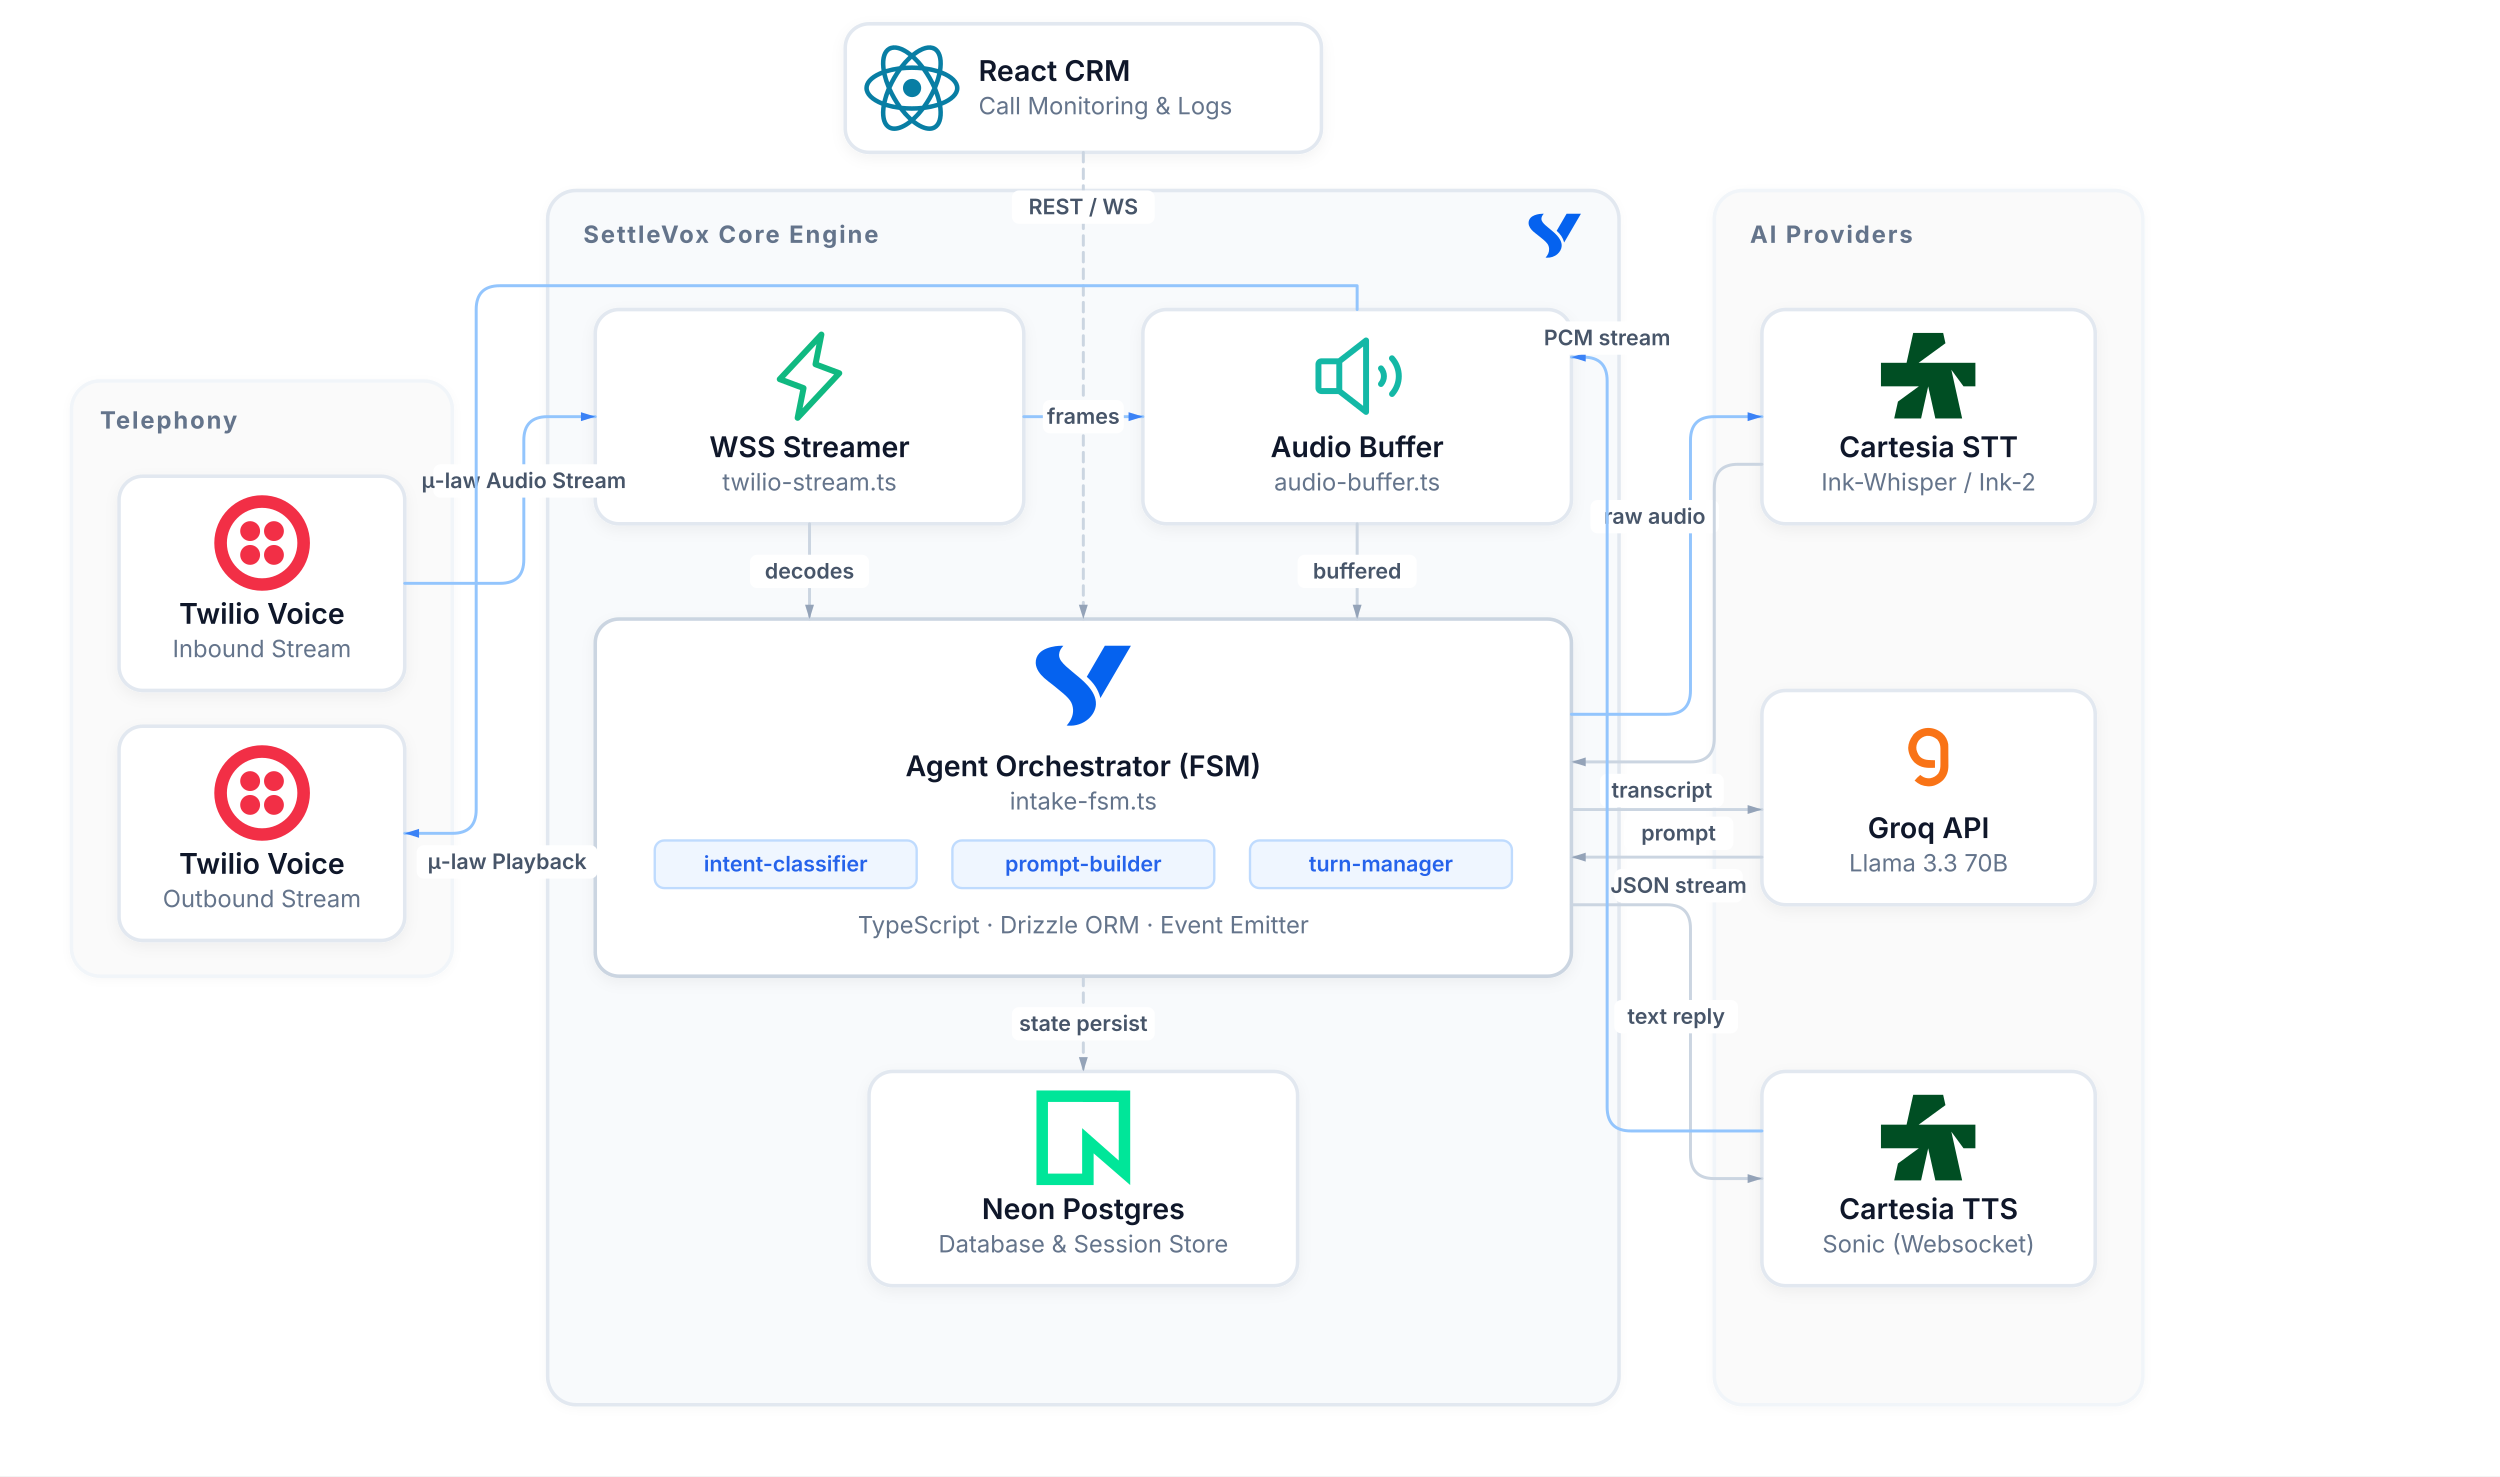
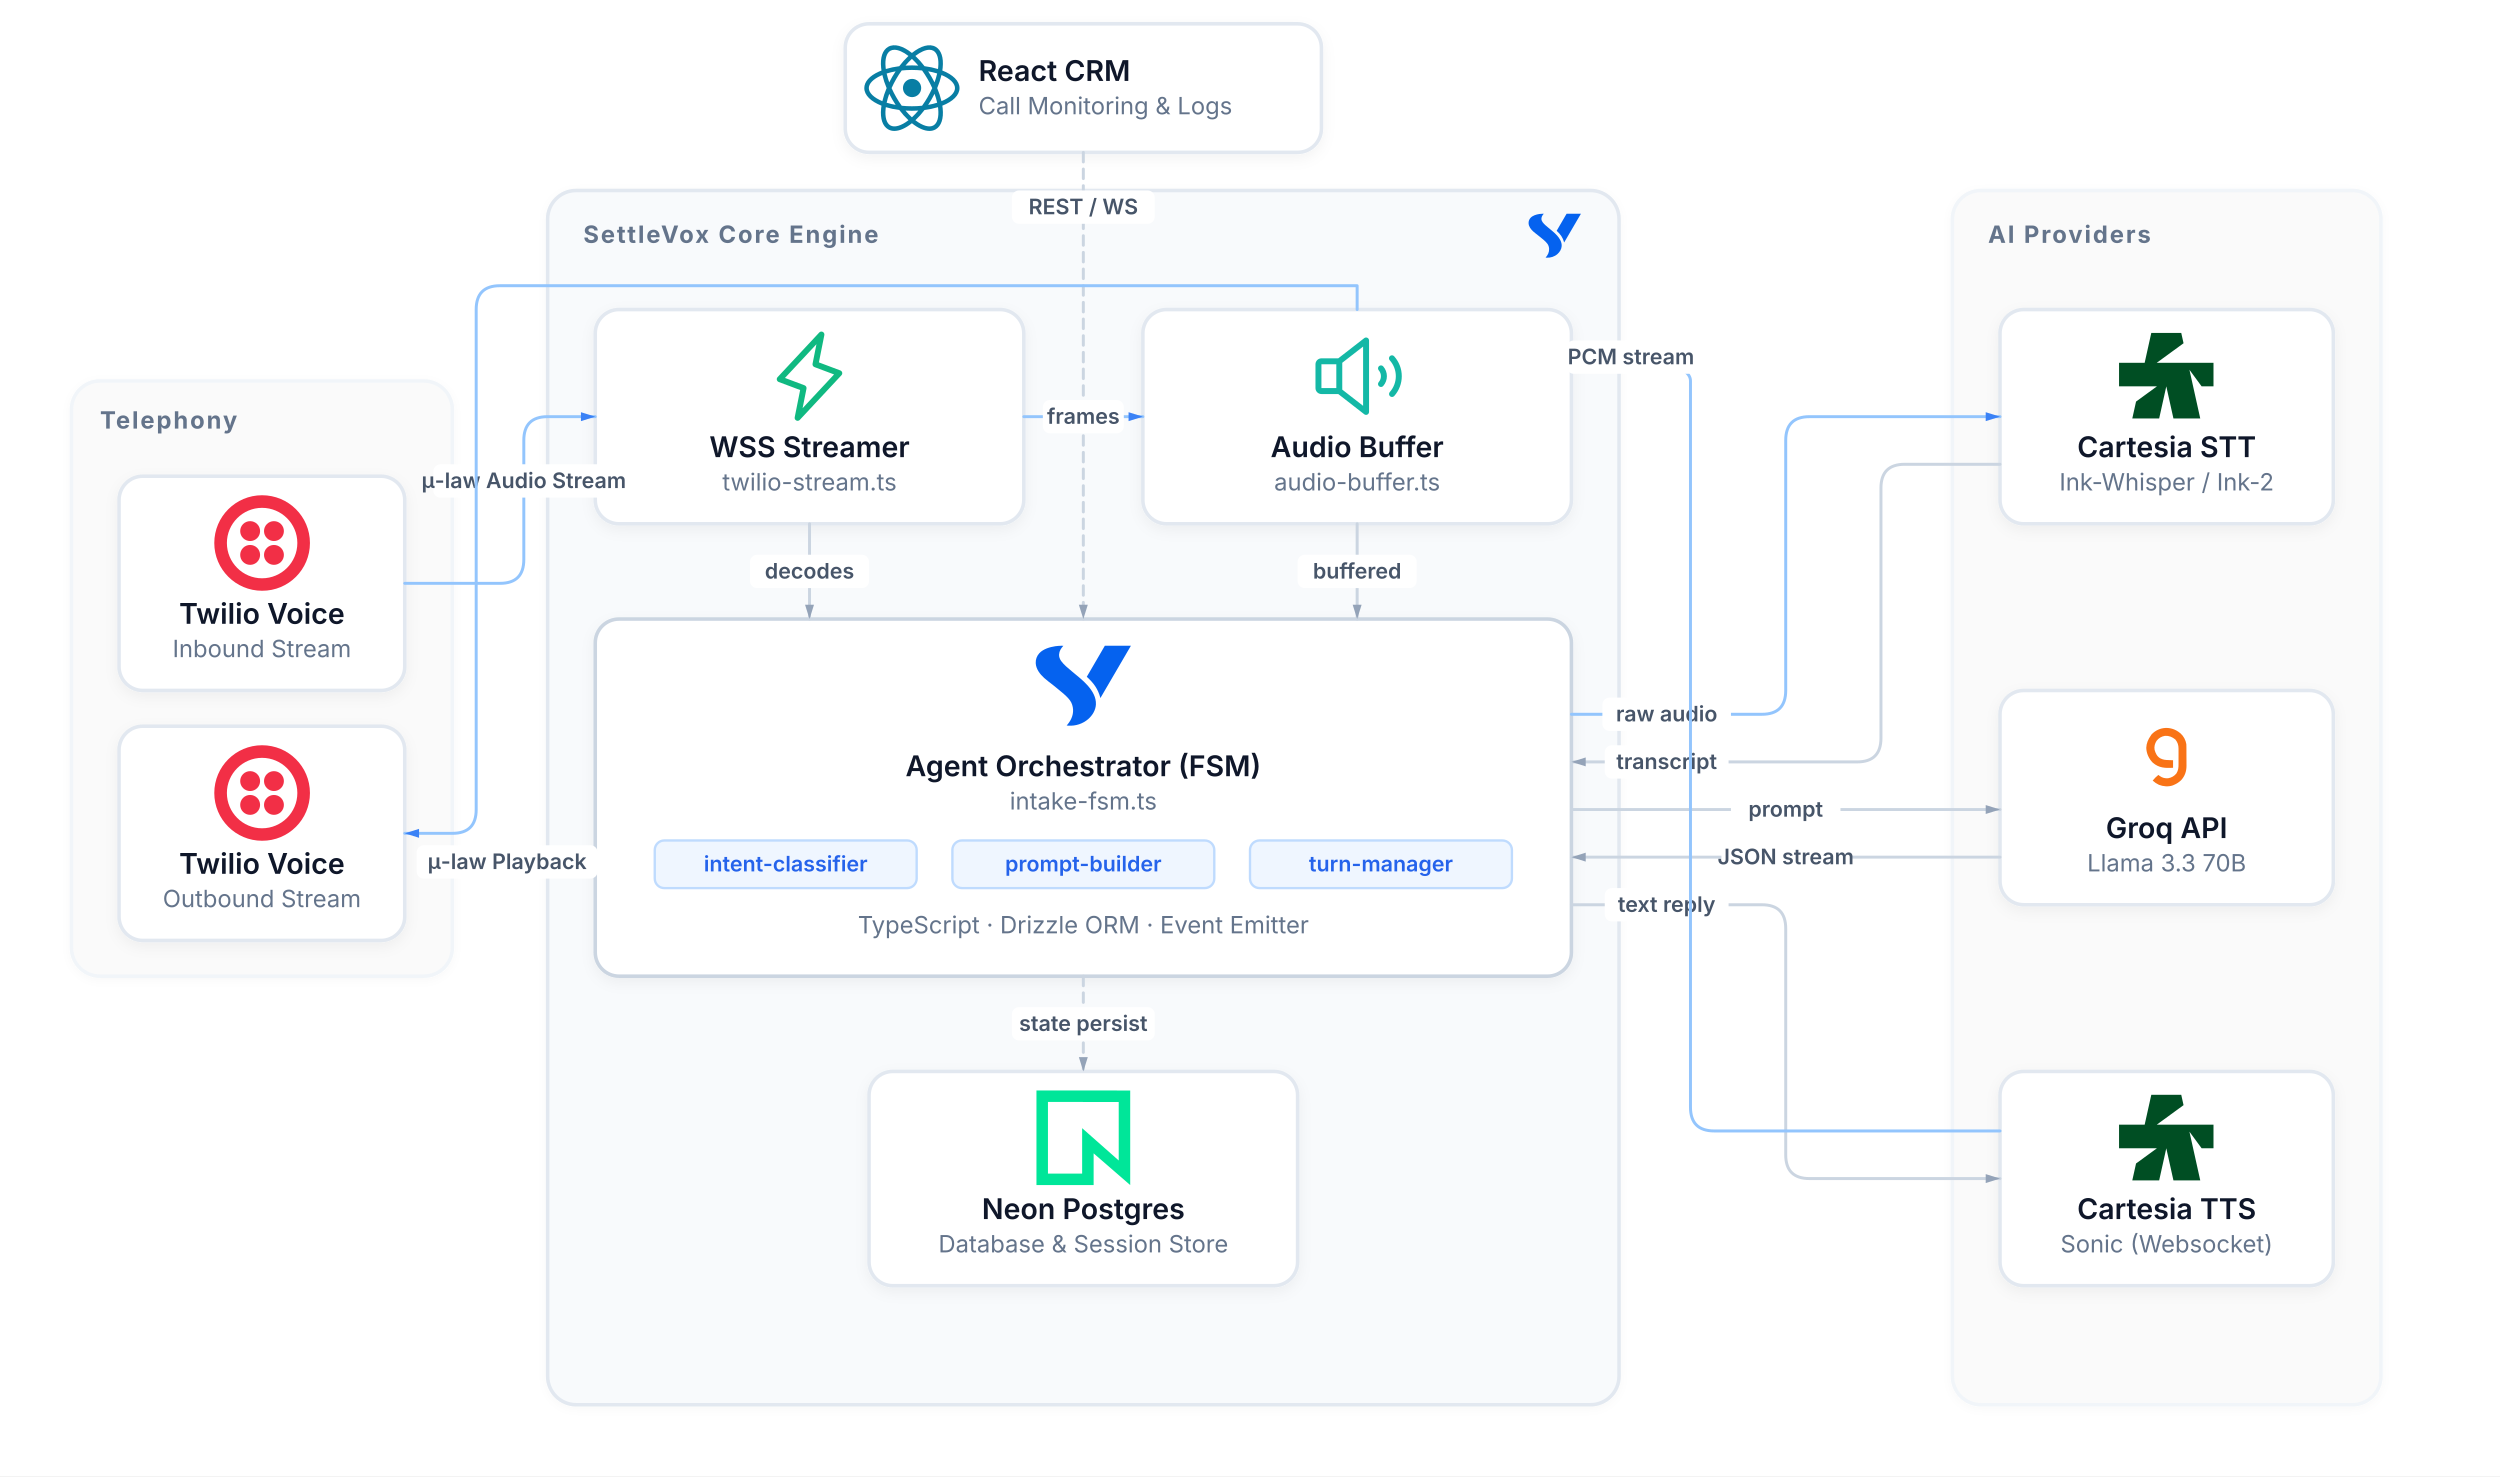
<svg xmlns="http://www.w3.org/2000/svg" width="1050" height="620" viewBox="0 0 1050 620" fill="none">
  <defs>
    <marker id="arr-grey" viewBox="0 0 10 10" refX="8" refY="5" markerWidth="6" markerHeight="6" orient="auto-start-reverse">
      <path d="M 0 2.5 L 8 5 L 0 7.5 z" fill="#94a3b8" />
    </marker>
    <marker id="arr-blue" viewBox="0 0 10 10" refX="8" refY="5" markerWidth="6" markerHeight="6" orient="auto-start-reverse">
      <path d="M 0 2.5 L 8 5 L 0 7.5 z" fill="#3b82f6" />
    </marker>
    <filter id="shadow-card" x="-20%" y="-15%" width="140%" height="135%">
      <feDropShadow dx="0" dy="2" stdDeviation="3" flood-color="#0f172a" flood-opacity="0.05" />
    </filter>
    <filter id="shadow-group" x="-5%" y="-5%" width="110%" height="110%">
      <feDropShadow dx="0" dy="1" stdDeviation="2" flood-color="#0f172a" flood-opacity="0.03" />
    </filter>
    <style>
      text { font-family: 'Inter', system-ui, -apple-system, sans-serif; }
      .group-title { font-size: 10px; font-weight: 700; letter-spacing: 0.8px; text-transform: uppercase; fill: #64748b; }
      .node-title { font-size: 12px; font-weight: 600; fill: #0f172a; }
      .node-sub { font-size: 10px; font-weight: 400; fill: #64748b; }
      .label-bg { fill: #ffffff; rx: 3px; }
      .label-text { font-size: 9px; font-weight: 600; fill: #475569; }
      .pill-bg { rx: 4px; }
      .pill-text { font-size: 9px; font-weight: 600; }
      
      /* Subtle, thin connection lines */
      .edge-grey { stroke: #cbd5e1; stroke-width: 1.25px; fill: none; stroke-linejoin: round; stroke-linecap: round; }
      .edge-grey-dash { stroke: #cbd5e1; stroke-width: 1.25px; fill: none; stroke-linejoin: round; stroke-linecap: round; stroke-dasharray: 4 3; }
      .edge-blue { stroke: #93c5fd; stroke-width: 1.25px; fill: none; stroke-linejoin: round; stroke-linecap: round; }
    </style>
  </defs>
  <rect width="1050" height="620" fill="#ffffff" />
  <rect x="30" y="160" width="160" height="250" rx="12" fill="#fafafa" stroke="#f1f5f9" stroke-width="1.5" filter="url(#shadow-group)" />
  <text x="42" y="180" class="group-title">Telephony</text>
  <rect x="230" y="80" width="450" height="510" rx="12" fill="#f8fafc" stroke="#e2e8f0" stroke-width="1.5" filter="url(#shadow-group)" />
  <text x="245" y="102" class="group-title">SettleVox Core Engine</text>
  <svg x="642" y="88" width="22" height="22" viewBox="0 0 1864 1863">
    <path d="M497.665 149.447C511.771 148.786 526.964 149.356 541.055 149.859C496.043 200.383 462.572 248.572 457.263 319.487C453.844 365.158 471.309 410.819 497.832 447.801C552.783 524.419 634.814 588.644 706.487 649.296C811.707 738.335 922.947 821.632 1014.62 925.049C1107.2 1029.5 1186.12 1156.14 1178.03 1300.81C1171.92 1410 1110.58 1511.37 1029.97 1582.4C923.187 1676.5 782.037 1721.92 640.544 1713.42C629.024 1712.7 617.061 1711.53 605.522 1710.56C684.337 1621.87 736.349 1520.83 731.153 1399C727.968 1338.24 708.966 1271.67 672.445 1221.41C600.891 1123.4 496.453 1048.97 404.223 971.421C354.563 929.664 306.03 892.416 254.509 853.416C223.66 830.231 193.905 805.625 165.34 779.677C83.028 704.757 5.626 605.384 0.344 489.551C-3.28 418.307 21.866 348.594 70.134 296.068C147.006 212.432 275.465 174.931 384.537 158.454C420.656 152.997 461.112 150.956 497.665 149.447Z" fill="#0562EF" />
    <path d="M1353.3 148.5H1863.58L1356.41 1017.86L1266.25 1172.7C1219.45 994.677 1134.94 879.733 999.477 756.775C1005.24 744.622 1020.09 721.984 1027.41 709.1L1106.72 572.482L1229.12 362.28C1255.82 316.25 1325.91 194.015 1353.3 148.5Z" fill="#0562EF" />
  </svg>
-   <rect x="720" y="80" width="180" height="510" rx="12" fill="#fafafa" stroke="#f1f5f9" stroke-width="1.5" filter="url(#shadow-group)" />
-   <text x="735" y="102" class="group-title">AI Providers</text>
+   <rect x="820" y="80" width="180" height="510" rx="12" fill="#fafafa" stroke="#f1f5f9" stroke-width="1.5" filter="url(#shadow-group)" />
+   <text x="835" y="102" class="group-title">AI Providers</text>
  <g transform="translate(355, 10)">
    <rect width="200" height="54" rx="10" fill="#ffffff" stroke="#e2e8f0" stroke-width="1.5" filter="url(#shadow-card)" />
    <svg x="8" y="7" width="40" height="40" viewBox="0 0 569 512">
      <g fill="none" fill-rule="evenodd">
        <g fill="#087EA4" fill-rule="nonzero">
          <path d="M285.5,201 C255.4,201 231,225.4 231,255.5 C231,285.6 255.4,310 285.5,310 C315.6,310 340,285.6 340,255.5 C340,225.4 315.6,201 285.5,201" id="Path" />
          <path d="M568.96,255.994 C568.96,213.208 529.338,175.681 466.252,150.985 C467.095,145.424 467.857,139.922 468.399,134.521 C474.622,73.042 459.809,28.669 426.71,9.554 C389.677,-11.829 337.37,3.691 284.48,46.016 C231.59,3.691 179.283,-11.829 142.25,9.554 C109.151,28.669 94.338,73.042 100.561,134.521 C101.102,139.922 101.845,145.444 102.708,151.025 C97.449,153.033 92.291,155.161 87.333,157.39 C31.011,182.709 0,217.765 0,255.994 C0,298.781 39.622,336.307 102.708,361.004 C101.845,366.565 101.102,372.067 100.561,377.468 C94.338,438.947 109.151,483.32 142.25,502.435 C153.63,508.888 166.524,512.187 179.604,511.992 C210.956,511.992 247.568,495.488 284.48,465.973 C321.372,495.488 358.004,511.992 389.396,511.992 C402.475,512.184 415.369,508.885 426.75,502.435 C459.849,483.32 474.662,438.947 468.439,377.468 C467.898,372.067 467.135,366.565 466.292,361.004 C529.378,336.347 569,298.761 569,255.994 M389.155,27.103 C397.565,26.9 405.878,28.937 413.242,33.006 C436.224,46.277 446.541,82.278 441.523,131.77 C441.182,135.143 440.78,138.557 440.299,141.99 C414.067,134.088 387.206,128.452 360.011,125.145 C343.525,103.224 325.193,82.756 305.214,63.966 C336.587,39.712 366.032,27.103 389.135,27.103 M378.356,310.206 C368.205,327.831 357.151,344.92 345.238,361.405 C325.045,363.48 304.759,364.512 284.46,364.497 C264.168,364.511 243.888,363.479 223.702,361.405 C211.821,344.919 200.8,327.83 190.684,310.206 C180.533,292.629 171.307,274.534 163.045,255.994 C171.307,237.455 180.533,219.359 190.684,201.783 C200.784,184.229 211.771,167.201 223.602,150.764 C243.825,148.638 264.146,147.579 284.48,147.592 C304.772,147.58 325.052,148.612 345.238,150.684 C357.109,167.146 368.136,184.201 378.276,201.783 C388.419,219.364 397.645,237.458 405.915,255.994 C397.645,274.53 388.419,292.625 378.276,310.206 M419.725,290.127 C426.095,307.504 431.325,325.277 435.381,343.335 C417.78,348.824 399.837,353.15 381.668,356.285 C388.573,345.871 395.264,335.036 401.74,323.778 C408.143,312.655 414.145,301.431 419.805,290.208 M246.363,390.378 C258.848,391.141 271.594,391.583 284.5,391.583 C297.406,391.583 310.232,391.141 322.737,390.378 C310.881,404.583 298.108,417.998 284.5,430.534 C270.922,418 258.182,404.585 246.363,390.378 Z M187.312,356.245 C169.137,353.124 151.188,348.811 133.579,343.335 C137.619,325.306 142.828,307.559 149.175,290.208 C154.755,301.431 160.736,312.655 167.24,323.778 C173.743,334.902 180.467,345.865 187.312,356.245 M149.175,221.761 C142.851,204.474 137.655,186.795 133.619,168.835 C151.184,163.352 169.086,159.013 187.211,155.844 C180.347,166.225 173.622,176.987 167.139,188.21 C160.656,199.434 154.735,210.517 149.074,221.761 M322.617,121.591 C310.132,120.828 297.386,120.386 284.38,120.386 C271.48,120.386 258.768,120.788 246.243,121.591 C258.061,107.384 270.801,93.969 284.38,81.434 C297.992,93.966 310.766,107.38 322.617,121.591 Z M401.7,188.21 C395.197,176.94 388.473,166.097 381.528,155.684 C399.744,158.819 417.734,163.152 435.381,168.654 C431.332,186.681 426.122,204.427 419.785,221.781 C414.205,210.557 408.204,199.334 401.72,188.23 M127.517,131.79 C122.439,82.318 132.816,46.297 155.779,33.026 C163.145,28.963 171.456,26.926 179.865,27.123 C202.968,27.123 232.413,39.732 263.786,63.986 C243.794,82.79 225.448,103.271 208.949,125.205 C181.762,128.528 154.904,134.143 128.661,141.99 C128.2,138.557 127.778,135.164 127.457,131.79 M98.453,182.106 C101.544,180.768 104.695,179.429 107.907,178.091 C114.221,204.736 122.782,230.797 133.499,255.994 C122.762,281.241 114.193,307.357 107.887,334.059 C56.743,313.077 27.097,284.004 27.097,255.994 C27.097,229.451 53.191,202.526 98.453,182.106 Z M155.779,478.963 C132.816,465.691 122.439,429.671 127.517,380.198 C127.838,376.825 128.26,373.432 128.721,369.978 C154.954,377.879 181.815,383.514 209.009,386.824 C225.5,408.753 243.832,429.233 263.806,448.043 C220.069,481.834 180.106,492.978 155.839,478.963 M441.503,380.198 C446.521,429.691 436.204,465.691 413.221,478.963 C388.975,493.018 348.991,481.834 305.274,448.043 C325.241,429.233 343.567,408.752 360.051,386.824 C387.246,383.517 414.107,377.881 440.339,369.978 C440.82,373.432 441.222,376.825 441.563,380.198 M461.193,334.018 C454.869,307.333 446.294,281.231 435.562,255.994 C446.29,230.744 454.858,204.629 461.173,177.93 C512.216,198.912 541.943,227.985 541.943,255.994 C541.943,284.004 512.297,313.077 461.153,334.059" id="Shape" />
        </g>
      </g>
    </svg>
    <text x="56" y="24" class="node-title">React CRM</text>
    <text x="56" y="38" class="node-sub">Call Monitoring &amp; Logs</text>
  </g>
  <g transform="translate(50, 200)">
    <rect width="120" height="90" rx="10" fill="#ffffff" stroke="#e2e8f0" stroke-width="1.5" filter="url(#shadow-card)" />
    <svg x="40" y="8" width="40" height="40" viewBox="0 0 68 68">
      <g fill="#F22F46">
        <path d="M34.1 0C15.3 0 0 15.3 0 34.1s15.3 34.1 34.1 34.1C53 68.3 68.3 53 68.3 34.1S53 0 34.1 0zm0 59.3C20.3 59.3 9 48 9 34.1 9 20.3 20.3 9 34.1 9 48 9 59.3 20.3 59.3 34.1 59.3 48 48 59.3 34.1 59.3z" />
        <circle cx="42.6" cy="25.6" r="7.1" />
        <circle cx="42.6" cy="42.6" r="7.1" />
        <circle cx="25.6" cy="42.6" r="7.1" />
        <circle cx="25.6" cy="25.6" r="7.1" />
      </g>
    </svg>
    <text x="60" y="62" class="node-title" text-anchor="middle">Twilio Voice</text>
    <text x="60" y="76" class="node-sub" text-anchor="middle">Inbound Stream</text>
  </g>
  <g transform="translate(50, 305)">
    <rect width="120" height="90" rx="10" fill="#ffffff" stroke="#e2e8f0" stroke-width="1.5" filter="url(#shadow-card)" />
    <svg x="40" y="8" width="40" height="40" viewBox="0 0 68 68">
      <g fill="#F22F46">
        <path d="M34.1 0C15.3 0 0 15.3 0 34.1s15.3 34.1 34.1 34.1C53 68.3 68.3 53 68.3 34.1S53 0 34.1 0zm0 59.3C20.3 59.3 9 48 9 34.1 9 20.3 20.3 9 34.1 9 48 9 59.3 20.3 59.3 34.1 59.3 48 48 59.3 34.1 59.3z" />
        <circle cx="42.6" cy="25.6" r="7.1" />
        <circle cx="42.6" cy="42.6" r="7.1" />
        <circle cx="25.6" cy="42.6" r="7.1" />
        <circle cx="25.6" cy="25.6" r="7.1" />
      </g>
    </svg>
    <text x="60" y="62" class="node-title" text-anchor="middle">Twilio Voice</text>
    <text x="60" y="76" class="node-sub" text-anchor="middle">Outbound Stream</text>
  </g>
  <g transform="translate(250, 130)">
    <rect width="180" height="90" rx="10" fill="#ffffff" stroke="#e2e8f0" stroke-width="1.5" filter="url(#shadow-card)" />
    <svg x="70" y="8" width="40" height="40" viewBox="0 0 256 256">
      <path fill="#10b981" d="M215.79,118.17a8,8,0,0,0-5-5.66L153.18,90.9l14.66-73.33a8,8,0,0,0-13.69-7l-112,120a8,8,0,0,0,3,13l57.63,21.61L88.16,238.43a8,8,0,0,0,13.69,7l112-120A8,8,0,0,0,215.79,118.17ZM109.37,214l10.47-52.38a8,8,0,0,0-5-9.06L62,132.71l84.62-90.66L136.16,94.43a8,8,0,0,0,5,9.06l52.8,19.8Z" />
    </svg>
    <text x="90" y="62" class="node-title" text-anchor="middle">WSS Streamer</text>
    <text x="90" y="76" class="node-sub" text-anchor="middle">twilio-stream.ts</text>
  </g>
  <g transform="translate(480, 130)">
    <rect width="180" height="90" rx="10" fill="#ffffff" stroke="#e2e8f0" stroke-width="1.5" filter="url(#shadow-card)" />
    <svg x="70" y="8" width="40" height="40" viewBox="0 0 256 256">
      <path fill="#14b8a6" d="M155.51,24.81a8,8,0,0,0-8.42.88L77.25,80H32A16,16,0,0,0,16,96v64a16,16,0,0,0,16,16H77.25l69.84,54.31A8,8,0,0,0,160,224V32A8,8,0,0,0,155.51,24.81ZM32,96H72v64H32ZM144,207.64,88,164.09V91.91l56-43.55Zm54-106.08a40,40,0,0,1,0,52.88,8,8,0,0,1-12-10.58,24,24,0,0,0,0-31.72,8,8,0,0,1,12-10.58ZM248,128a79.9,79.9,0,0,1-20.37,53.34,8,8,0,0,1-11.92-10.67,64,64,0,0,0,0-85.33,8,8,0,1,1,11.92-10.67A79.83,79.83,0,0,1,248,128Z" />
    </svg>
    <text x="90" y="62" class="node-title" text-anchor="middle">Audio Buffer</text>
    <text x="90" y="76" class="node-sub" text-anchor="middle">audio-buffer.ts</text>
  </g>
  <g transform="translate(250, 260)">
    <rect width="410" height="150" rx="10" fill="#ffffff" stroke="#cbd5e1" stroke-width="1.5" filter="url(#shadow-card)" />
    <svg x="185" y="8" width="40" height="40" viewBox="0 0 1864 1863">
      <path d="M497.665 149.447C511.771 148.786 526.964 149.356 541.055 149.859C496.043 200.383 462.572 248.572 457.263 319.487C453.844 365.158 471.309 410.819 497.832 447.801C552.783 524.419 634.814 588.644 706.487 649.296C811.707 738.335 922.947 821.632 1014.62 925.049C1107.2 1029.5 1186.12 1156.14 1178.03 1300.81C1171.92 1410 1110.58 1511.37 1029.97 1582.4C923.187 1676.5 782.037 1721.92 640.544 1713.42C629.024 1712.7 617.061 1711.53 605.522 1710.56C684.337 1621.87 736.349 1520.83 731.153 1399C727.968 1338.24 708.966 1271.67 672.445 1221.41C600.891 1123.4 496.453 1048.97 404.223 971.421C354.563 929.664 306.03 892.416 254.509 853.416C223.66 830.231 193.905 805.625 165.34 779.677C83.028 704.757 5.626 605.384 0.344 489.551C-3.28 418.307 21.866 348.594 70.134 296.068C147.006 212.432 275.465 174.931 384.537 158.454C420.656 152.997 461.112 150.956 497.665 149.447Z" fill="#0562EF" />
      <path d="M1353.3 148.5H1863.58L1356.41 1017.86L1266.25 1172.7C1219.45 994.677 1134.94 879.733 999.477 756.775C1005.24 744.622 1020.09 721.984 1027.41 709.1L1106.72 572.482L1229.12 362.28C1255.82 316.25 1325.91 194.015 1353.3 148.5Z" fill="#0562EF" />
    </svg>
    <text x="205" y="66" class="node-title" text-anchor="middle">Agent Orchestrator (FSM)</text>
    <text x="205" y="80" class="node-sub" text-anchor="middle">intake-fsm.ts</text>
    <rect x="25" y="93" width="110" height="20" class="pill-bg" fill="#eff6ff" stroke="#bfdbfe" stroke-width="1" />
    <text x="80" y="106" class="pill-text" fill="#2563eb" text-anchor="middle">intent-classifier</text>
    <rect x="150" y="93" width="110" height="20" class="pill-bg" fill="#eff6ff" stroke="#bfdbfe" stroke-width="1" />
    <text x="205" y="106" class="pill-text" fill="#2563eb" text-anchor="middle">prompt-builder</text>
    <rect x="275" y="93" width="110" height="20" class="pill-bg" fill="#eff6ff" stroke="#bfdbfe" stroke-width="1" />
    <text x="330" y="106" class="pill-text" fill="#2563eb" text-anchor="middle">turn-manager</text>
    <text x="205" y="132" class="node-sub" text-anchor="middle">TypeScript · Drizzle ORM · Event Emitter</text>
  </g>
  <g transform="translate(365, 450)">
    <rect width="180" height="90" rx="10" fill="#ffffff" stroke="#e2e8f0" stroke-width="1.5" filter="url(#shadow-card)" />
    <svg x="70" y="8" width="40" height="40" viewBox="0 0 63 64">
      <path fill="#00e699" d="M63 0.018V63.553L38.418 42.25V63.553H0V0L63 0.018ZM7.723 55.839H30.695V25.324L55.278 47.048V7.729L7.723 7.716V55.839Z" />
    </svg>
    <text x="90" y="62" class="node-title" text-anchor="middle">Neon Postgres</text>
    <text x="90" y="76" class="node-sub" text-anchor="middle">Database &amp; Session Store</text>
  </g>
-   <g transform="translate(740, 130)">
+   <g transform="translate(840, 130)">
    <rect width="140" height="90" rx="10" fill="#ffffff" stroke="#e2e8f0" stroke-width="1.5" filter="url(#shadow-card)" />
    <svg x="50" y="8" width="40" height="40" viewBox="0 0 22 20">
      <path fill="#004e23" d="M21.817 6.9V12.35H19.074L18.714 11.859L17.851 10.683L17.263 9.883L16.258 8.514L16.562 9.883L17.001 11.859L17.11 12.35L17.44 13.836L17.851 15.685L17.879 15.813L18.318 17.789L18.757 19.766H12.562L12.123 17.789L11.9 16.788L11.684 15.813L11.245 13.836L10.915 12.35L10.585 13.836L10.146 15.813L9.917 16.842L9.707 17.789L9.268 19.766H3.06L3.5 17.789L3.926 15.866V15.866L3.967 15.836L4 15.813L5.95 14.391L6.711 13.836L7.934 12.945L8.75 12.35H0V6.9H5.917L5.95 6.753L6.133 5.93L6.572 3.953L7.011 1.976L7.45 0H14.368L14.806 1.976L14.898 2.39L13.884 3.13L12.754 3.953L11.9 4.575L10.043 5.93L9.917 6.021L8.711 6.9H21.817Z" />
    </svg>
    <text x="70" y="62" class="node-title" text-anchor="middle">Cartesia STT</text>
    <text x="70" y="76" class="node-sub" text-anchor="middle">Ink-Whisper / Ink-2</text>
  </g>
-   <g transform="translate(740, 290)">
+   <g transform="translate(840, 290)">
    <rect width="140" height="90" rx="10" fill="#ffffff" stroke="#e2e8f0" stroke-width="1.5" filter="url(#shadow-card)" />
    <svg x="50" y="8" width="40" height="40" viewBox="0 0 201 201">
      <path fill="#f97316" d="m128 49 1.895 1.52C136.336 56.288 140.602 64.49 142 73c.097 1.823.148 3.648.161 5.474l.03 3.247.012 3.482.017 3.613c.01 2.522.016 5.044.02 7.565.01 3.84.041 7.68.072 11.521.007 2.455.012 4.91.016 7.364l.038 3.457c-.033 11.717-3.373 21.83-11.475 30.547-4.552 4.23-9.148 7.372-14.891 9.73l-2.387 1.055c-9.275 3.355-20.3 2.397-29.379-1.13-5.016-2.38-9.156-5.17-13.234-8.925 3.678-4.526 7.41-8.394 12-12l3.063 2.375c5.572 3.958 11.135 5.211 17.937 4.625 6.96-1.384 12.455-4.502 17-10 4.174-6.784 4.59-12.222 4.531-20.094l.012-3.473c.003-2.414-.005-4.827-.022-7.241-.02-3.68 0-7.36.026-11.04-.003-2.353-.008-4.705-.016-7.058l.025-3.312c-.098-7.996-1.732-13.21-6.681-19.47-6.786-5.458-13.105-8.211-21.914-7.792-7.327 1.188-13.278 4.7-17.777 10.601C75.472 72.012 73.86 78.07 75 85c2.191 7.547 5.019 13.948 12 18 5.848 3.061 10.892 3.523 17.438 3.688l2.794.103c2.256.082 4.512.147 6.768.209v16c-16.682.673-29.615.654-42.852-10.848-8.28-8.296-13.338-19.55-13.71-31.277.394-9.87 3.93-17.894 9.562-25.875l1.688-2.563C84.698 35.563 110.05 34.436 128 49Z" />
    </svg>
    <text x="70" y="62" class="node-title" text-anchor="middle">Groq API</text>
    <text x="70" y="76" class="node-sub" text-anchor="middle">Llama 3.3 70B</text>
  </g>
-   <g transform="translate(740, 450)">
+   <g transform="translate(840, 450)">
    <rect width="140" height="90" rx="10" fill="#ffffff" stroke="#e2e8f0" stroke-width="1.5" filter="url(#shadow-card)" />
    <svg x="50" y="8" width="40" height="40" viewBox="0 0 22 20">
      <path fill="#004e23" d="M21.817 6.9V12.35H19.074L18.714 11.859L17.851 10.683L17.263 9.883L16.258 8.514L16.562 9.883L17.001 11.859L17.11 12.35L17.44 13.836L17.851 15.685L17.879 15.813L18.318 17.789L18.757 19.766H12.562L12.123 17.789L11.9 16.788L11.684 15.813L11.245 13.836L10.915 12.35L10.585 13.836L10.146 15.813L9.917 16.842L9.707 17.789L9.268 19.766H3.06L3.5 17.789L3.926 15.866V15.866L3.967 15.836L4 15.813L5.95 14.391L6.711 13.836L7.934 12.945L8.75 12.35H0V6.9H5.917L5.95 6.753L6.133 5.93L6.572 3.953L7.011 1.976L7.45 0H14.368L14.806 1.976L14.898 2.39L13.884 3.13L12.754 3.953L11.9 4.575L10.043 5.93L9.917 6.021L8.711 6.9H21.817Z" />
    </svg>
    <text x="70" y="62" class="node-title" text-anchor="middle">Cartesia TTS</text>
    <text x="70" y="76" class="node-sub" text-anchor="middle">Sonic (Websocket)</text>
  </g>
  <path d="M 455 64 L 455 260" class="edge-grey-dash" marker-end="url(#arr-grey)" />
  <rect x="425" y="80" width="60" height="14" class="label-bg" />
  <text x="455" y="90" class="label-text" text-anchor="middle">REST / WS</text>
  <path d="M 170 245 L 210 245 Q 220 245 220 235 L 220 185 Q 220 175 230 175 L 250 175" class="edge-blue" marker-end="url(#arr-blue)" />
  <rect x="182" y="195" width="76" height="14" class="label-bg" />
  <text x="220" y="205" class="label-text" fill="#3b82f6" text-anchor="middle">μ-law Audio Stream</text>
  <path d="M 430 175 L 480 175" class="edge-blue" marker-end="url(#arr-blue)" />
  <rect x="438" y="168" width="34" height="14" class="label-bg" />
  <text x="455" y="178" class="label-text" fill="#3b82f6" text-anchor="middle">frames</text>
  <path d="M 340 220 L 340 260" class="edge-grey" marker-end="url(#arr-grey)" />
  <rect x="315" y="233" width="50" height="14" class="label-bg" />
  <text x="340" y="243" class="label-text" text-anchor="middle">decodes</text>
  <path d="M 570 220 L 570 260" class="edge-grey" marker-end="url(#arr-grey)" />
  <rect x="545" y="233" width="50" height="14" class="label-bg" />
  <text x="570" y="243" class="label-text" text-anchor="middle">buffered</text>
-   <path d="M 660 300 L 700 300 Q 710 300 710 290 L 710 185 Q 710 175 720 175 L 740 175" class="edge-blue" marker-end="url(#arr-blue)" />
-   <rect x="668" y="210" width="54" height="14" class="label-bg" />
-   <text x="695" y="220" class="label-text" fill="#3b82f6" text-anchor="middle">raw audio</text>
-   <path d="M 740 195 L 730 195 Q 720 195 720 205 L 720 310 Q 720 320 710 320 L 660 320" class="edge-grey" marker-end="url(#arr-grey)" />
-   <rect x="672" y="325" width="52" height="14" class="label-bg" />
-   <text x="698" y="335" class="label-text" text-anchor="middle">transcript</text>
-   <path d="M 660 340 L 740 340" class="edge-grey" marker-end="url(#arr-grey)" />
-   <rect x="682" y="343" width="46" height="14" class="label-bg" />
-   <text x="705" y="353" class="label-text" text-anchor="middle">prompt</text>
-   <path d="M 740 360 L 660 360" class="edge-grey" marker-end="url(#arr-grey)" />
-   <rect x="678" y="365" width="54" height="14" class="label-bg" />
-   <text x="705" y="375" class="label-text" text-anchor="middle">JSON stream</text>
-   <path d="M 660 380 L 700 380 Q 710 380 710 390 L 710 485 Q 710 495 720 495 L 740 495" class="edge-grey" marker-end="url(#arr-grey)" />
-   <rect x="678" y="420" width="52" height="14" class="label-bg" />
-   <text x="704" y="430" class="label-text" text-anchor="middle">text reply</text>
-   <path d="M 740 475 L 685 475 Q 675 475 675 465 L 675 160 Q 675 150 665 150 L 660 150" class="edge-blue" marker-end="url(#arr-blue)" />
-   <rect x="648" y="135" width="54" height="14" class="label-bg" />
-   <text x="675" y="145" class="label-text" fill="#3b82f6" text-anchor="middle">PCM stream</text>
+   <path d="M 660 300 L 740 300 Q 750 300 750 290 L 750 185 Q 750 175 760 175 L 840 175" class="edge-blue" marker-end="url(#arr-blue)" />
+   <rect x="673" y="293" width="54" height="14" class="label-bg" />
+   <text x="700" y="303" class="label-text" fill="#3b82f6" text-anchor="middle">raw audio</text>
+   <path d="M 840 195 L 800 195 Q 790 195 790 205 L 790 310 Q 790 320 780 320 L 660 320" class="edge-grey" marker-end="url(#arr-grey)" />
+   <rect x="674" y="313" width="52" height="14" class="label-bg" />
+   <text x="700" y="323" class="label-text" text-anchor="middle">transcript</text>
+   <path d="M 660 340 L 840 340" class="edge-grey" marker-end="url(#arr-grey)" />
+   <rect x="727" y="333" width="46" height="14" class="label-bg" />
+   <text x="750" y="343" class="label-text" text-anchor="middle">prompt</text>
+   <path d="M 840 360 L 660 360" class="edge-grey" marker-end="url(#arr-grey)" />
+   <rect x="723" y="353" width="54" height="14" class="label-bg" />
+   <text x="750" y="363" class="label-text" text-anchor="middle">JSON stream</text>
+   <path d="M 660 380 L 740 380 Q 750 380 750 390 L 750 485 Q 750 495 760 495 L 840 495" class="edge-grey" marker-end="url(#arr-grey)" />
+   <rect x="674" y="373" width="52" height="14" class="label-bg" />
+   <text x="700" y="383" class="label-text" text-anchor="middle">text reply</text>
+   <path d="M 840 475 L 720 475 Q 710 475 710 465 L 710 160 Q 710 150 665 150 L 660 150" class="edge-blue" marker-end="url(#arr-blue)" />
+   <rect x="658" y="143" width="54" height="14" class="label-bg" />
+   <text x="685" y="153" class="label-text" fill="#3b82f6" text-anchor="middle">PCM stream</text>
  <path d="M 570 130 L 570 120 L 210 120 Q 200 120 200 130 L 200 340 Q 200 350 190 350 L 170 350" class="edge-blue" marker-end="url(#arr-blue)" />
  <rect x="175" y="355" width="76" height="14" class="label-bg" />
  <text x="213" y="365" class="label-text" fill="#3b82f6" text-anchor="middle">μ-law Playback</text>
  <path d="M 455 410 L 455 450" class="edge-grey-dash" marker-end="url(#arr-grey)" />
  <rect x="425" y="423" width="60" height="14" class="label-bg" />
  <text x="455" y="433" class="label-text" text-anchor="middle">state persist</text>
</svg>
